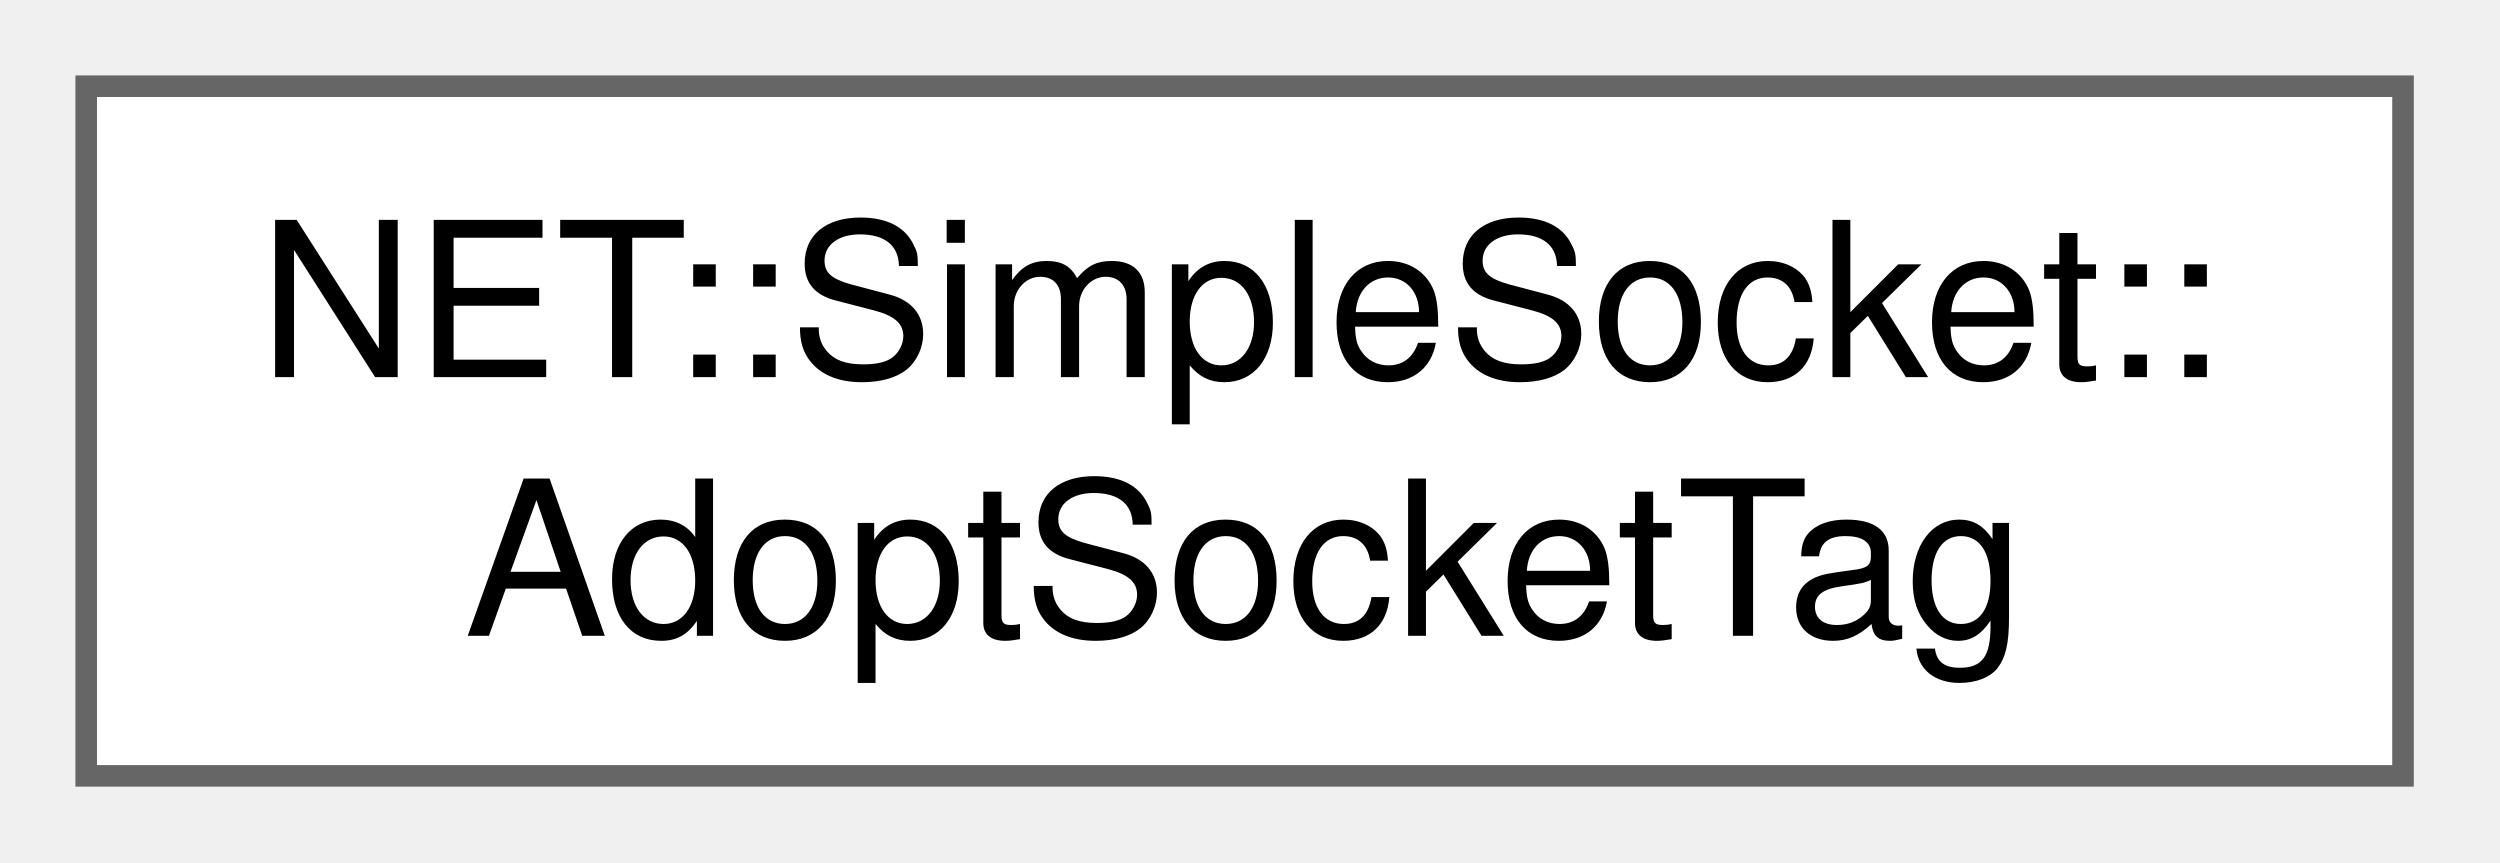
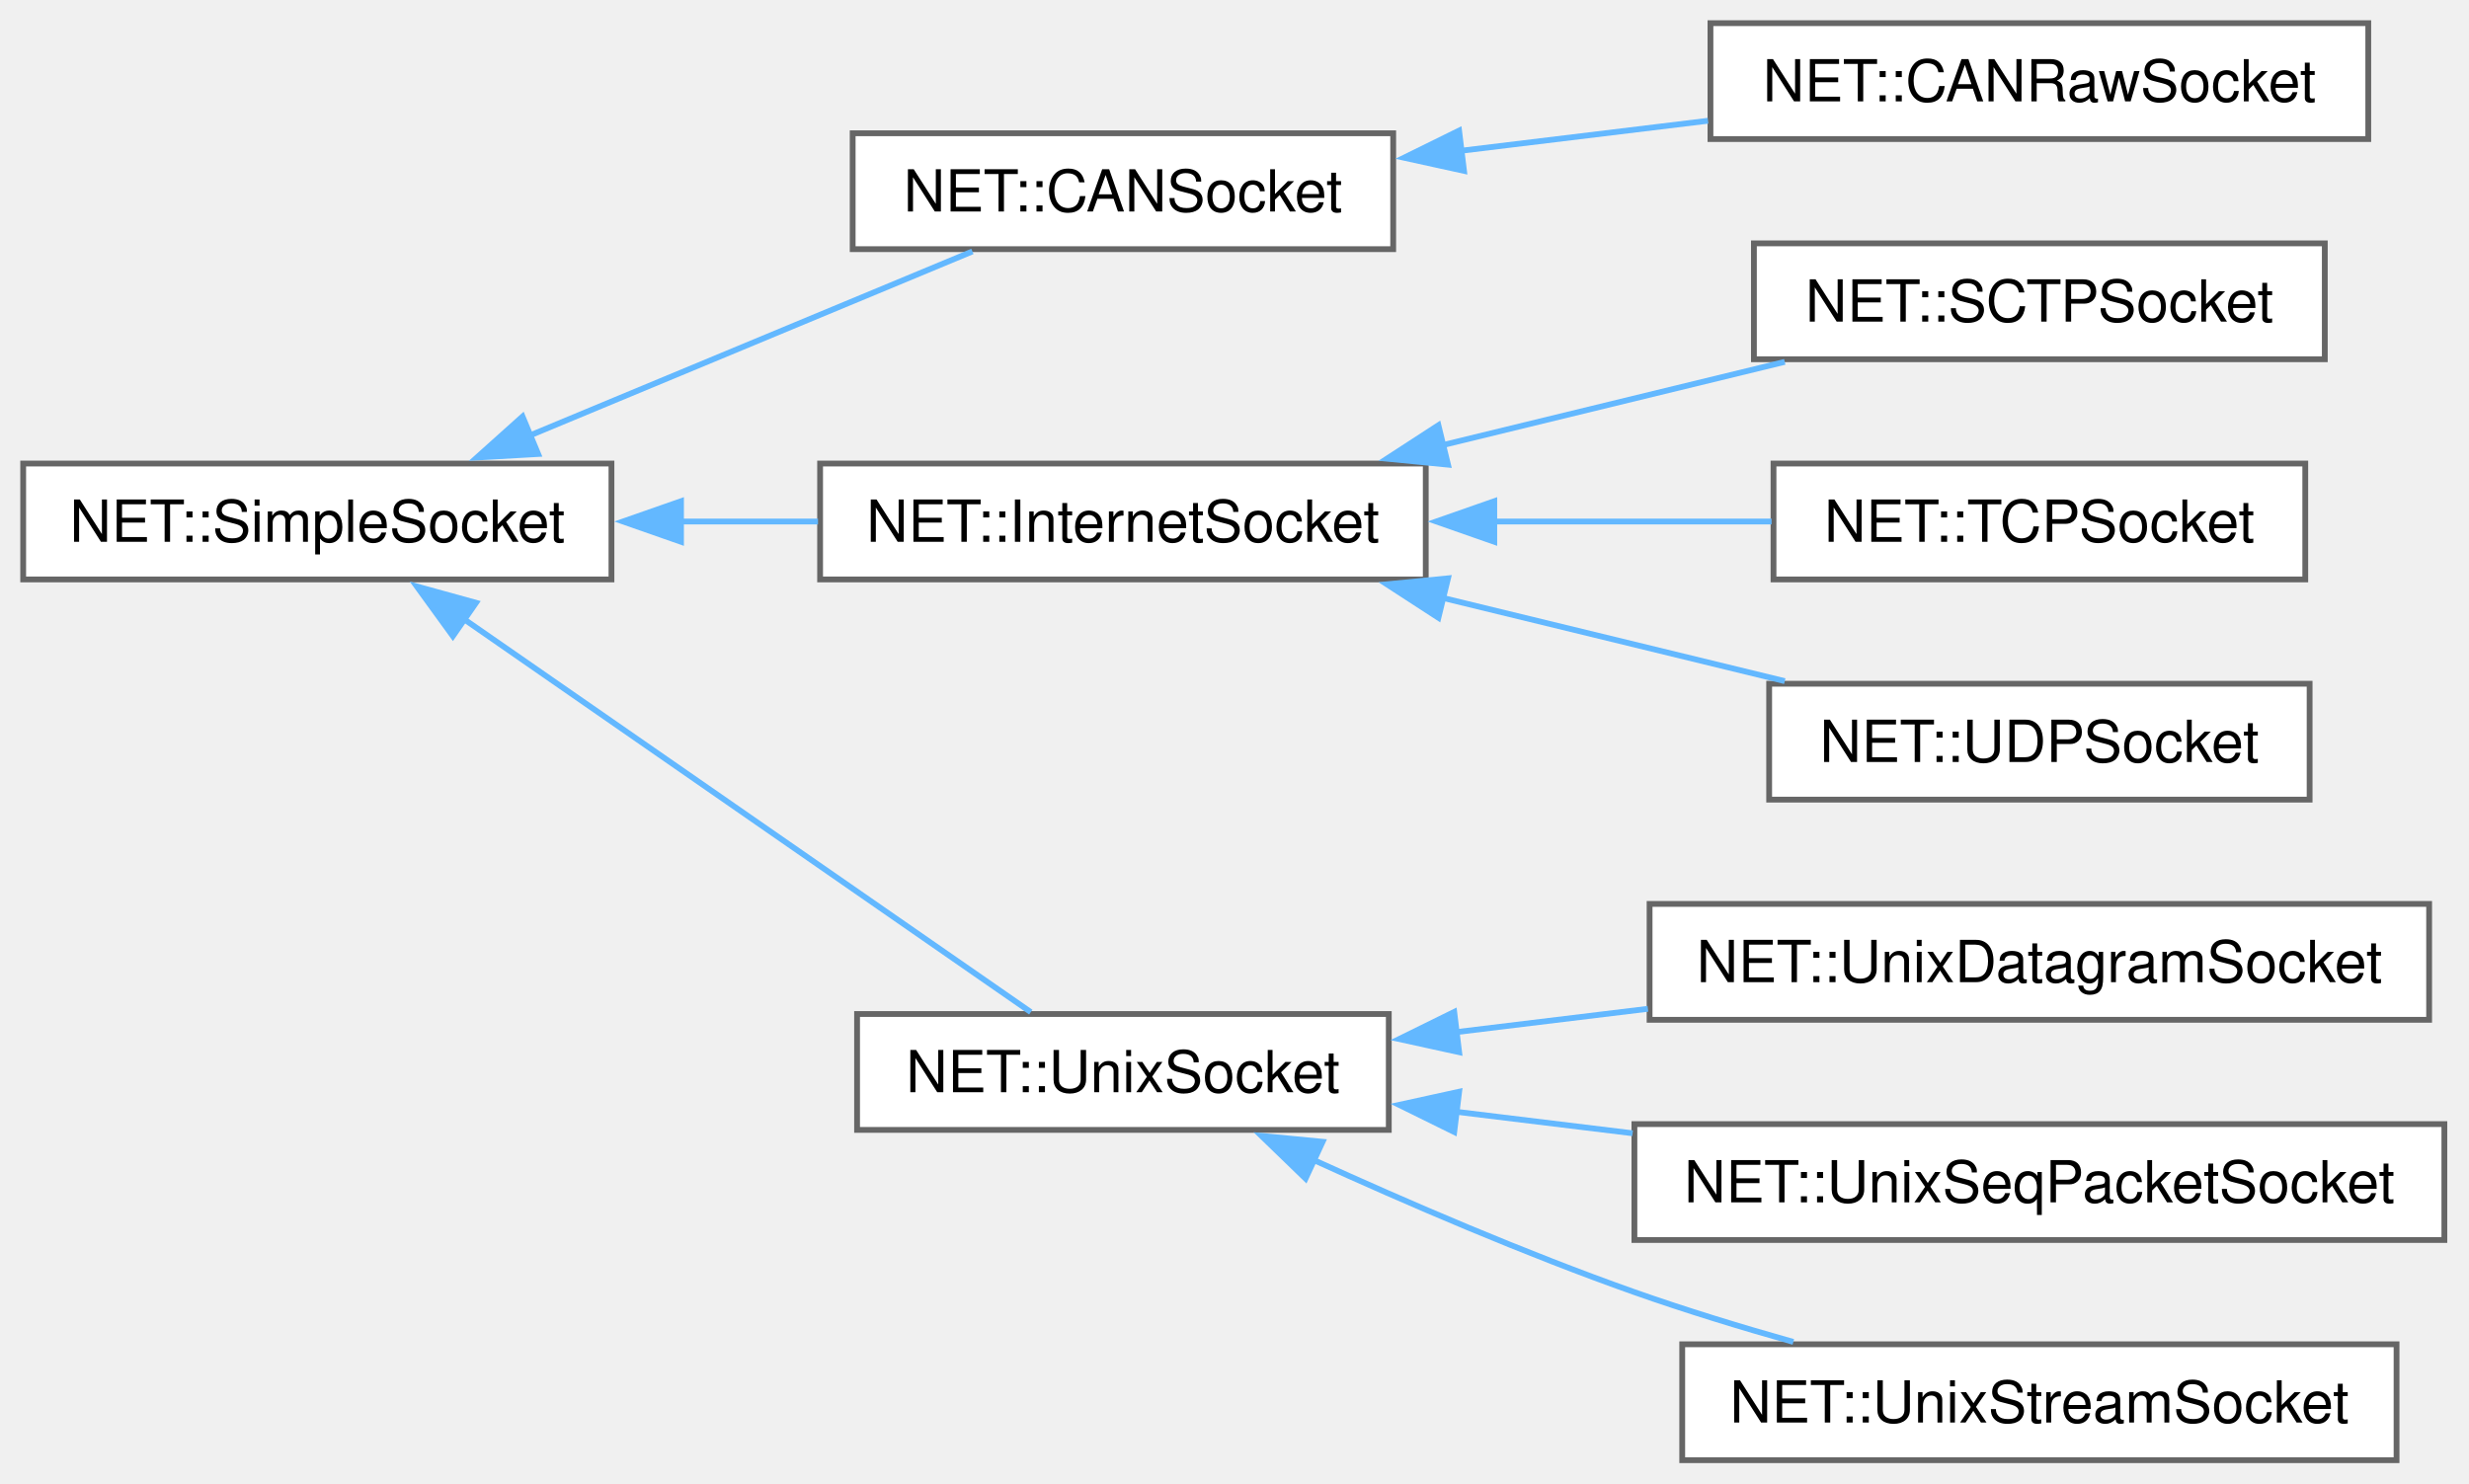
- <svg xmlns="http://www.w3.org/2000/svg" xmlns:xlink="http://www.w3.org/1999/xlink" width="116pt" height="40pt" viewBox="0.00 0.00 116.00 40.00">
-   <g id="graph0" class="graph" transform="scale(1 1) rotate(0) translate(4 36)">
+ <svg xmlns="http://www.w3.org/2000/svg" xmlns:xlink="http://www.w3.org/1999/xlink" width="426pt" height="256pt" viewBox="0.00 0.00 426.00 256.00">
+   <g id="graph0" class="graph" transform="scale(1 1) rotate(0) translate(4 252)">
    <g id="Node000000" class="node">
      <g id="a_Node000000">
-         <a xlink:href="structNET_1_1SimpleSocket_1_1AdoptSocketTag.html" target="_top" xlink:title="used to safely adopt internal socket descriptor">
-           <polygon fill="white" stroke="#666666" points="107.5,-32 0,-32 0,0 107.5,0 107.5,-32" />
-           <text xml:space="preserve" text-anchor="start" x="8" y="-18.5" font-family="Helvetica,sans-Serif" font-size="10.00">NET::SimpleSocket::</text>
-           <text xml:space="preserve" text-anchor="middle" x="53.75" y="-6.5" font-family="Helvetica,sans-Serif" font-size="10.00">AdoptSocketTag</text>
+         <a xlink:href="classNET_1_1SimpleSocket.html" target="_top" xlink:title="A socket representing a basic communication endpoint.">
+           <polygon fill="white" stroke="#666666" points="101.5,-172 0,-172 0,-152 101.5,-152 101.5,-172" />
+           <text xml:space="preserve" text-anchor="middle" x="50.75" y="-158.5" font-family="Helvetica,sans-Serif" font-size="10.00">NET::SimpleSocket</text>
+         </a>
+       </g>
+     </g>
+     <g id="Node000001" class="node">
+       <g id="a_Node000001">
+         <a xlink:href="classNET_1_1CANSocket.html" target="_top" xlink:title="CAN socket class.">
+           <polygon fill="white" stroke="#666666" points="236.38,-229 143.12,-229 143.12,-209 236.38,-209 236.38,-229" />
+           <text xml:space="preserve" text-anchor="middle" x="189.75" y="-215.5" font-family="Helvetica,sans-Serif" font-size="10.00">NET::CANSocket</text>
+         </a>
+       </g>
+     </g>
+     <g id="edge1_Node000000_Node000001" class="edge">
+       <g id="a_edge1_Node000000_Node000001">
+         <a xlink:title=" ">
+           <path fill="none" stroke="#63b8ff" d="M87.34,-176.81C111.34,-186.79 142.39,-199.71 163.78,-208.61" />
+           <polygon fill="#63b8ff" stroke="#63b8ff" points="88.85,-173.65 78.28,-173.04 86.16,-180.11 88.85,-173.65" />
+         </a>
+       </g>
+     </g>
+     <g id="Node000003" class="node">
+       <g id="a_Node000003">
+         <a xlink:href="classNET_1_1InternetSocket.html" target="_top" xlink:title="Internet socket class.">
+           <polygon fill="white" stroke="#666666" points="242,-172 137.5,-172 137.5,-152 242,-152 242,-172" />
+           <text xml:space="preserve" text-anchor="middle" x="189.75" y="-158.5" font-family="Helvetica,sans-Serif" font-size="10.00">NET::InternetSocket</text>
+         </a>
+       </g>
+     </g>
+     <g id="edge3_Node000000_Node000003" class="edge">
+       <g id="a_edge3_Node000000_Node000003">
+         <a xlink:title=" ">
+           <path fill="none" stroke="#63b8ff" d="M113.45,-162C121.37,-162 129.41,-162 137.14,-162" />
+           <polygon fill="#63b8ff" stroke="#63b8ff" points="113.5,-158.5 103.5,-162 113.5,-165.5 113.5,-158.5" />
+         </a>
+       </g>
+     </g>
+     <g id="Node000007" class="node">
+       <g id="a_Node000007">
+         <a xlink:href="classNET_1_1UnixSocket.html" target="_top" xlink:title="Unix domain socket class.">
+           <polygon fill="white" stroke="#666666" points="235.62,-77 143.88,-77 143.88,-57 235.62,-57 235.62,-77" />
+           <text xml:space="preserve" text-anchor="middle" x="189.75" y="-63.5" font-family="Helvetica,sans-Serif" font-size="10.00">NET::UnixSocket</text>
+         </a>
+       </g>
+     </g>
+     <g id="edge7_Node000000_Node000007" class="edge">
+       <g id="a_edge7_Node000000_Node000007">
+         <a xlink:title=" ">
+           <path fill="none" stroke="#63b8ff" d="M75.88,-145.27C104.2,-125.63 150.28,-93.67 173.85,-77.33" />
+           <polygon fill="#63b8ff" stroke="#63b8ff" points="74.14,-142.22 67.92,-150.79 78.13,-147.97 74.14,-142.22" />
+         </a>
+       </g>
+     </g>
+     <g id="Node000002" class="node">
+       <g id="a_Node000002">
+         <a xlink:href="classNET_1_1CANRawSocket.html" target="_top" xlink:title="Raw CAN socket class.">
+           <polygon fill="white" stroke="#666666" points="404.62,-248 291.12,-248 291.12,-228 404.62,-228 404.62,-248" />
+           <text xml:space="preserve" text-anchor="middle" x="347.88" y="-234.5" font-family="Helvetica,sans-Serif" font-size="10.00">NET::CANRawSocket</text>
+         </a>
+       </g>
+     </g>
+     <g id="edge2_Node000001_Node000002" class="edge">
+       <g id="a_edge2_Node000001_Node000002">
+         <a xlink:title=" ">
+           <path fill="none" stroke="#63b8ff" d="M248.15,-225.99C262.04,-227.68 276.87,-229.48 290.7,-231.16" />
+           <polygon fill="#63b8ff" stroke="#63b8ff" points="248.6,-222.51 238.25,-224.78 247.75,-229.46 248.6,-222.51" />
+         </a>
+       </g>
+     </g>
+     <g id="Node000004" class="node">
+       <g id="a_Node000004">
+         <a xlink:href="classNET_1_1SCTPSocket.html" target="_top" xlink:title="SCTP socket class.">
+           <polygon fill="white" stroke="#666666" points="397.12,-210 298.62,-210 298.62,-190 397.12,-190 397.12,-210" />
+           <text xml:space="preserve" text-anchor="middle" x="347.88" y="-196.5" font-family="Helvetica,sans-Serif" font-size="10.00">NET::SCTPSocket</text>
+         </a>
+       </g>
+     </g>
+     <g id="edge4_Node000003_Node000004" class="edge">
+       <g id="a_edge4_Node000003_Node000004">
+         <a xlink:title=" ">
+           <path fill="none" stroke="#63b8ff" d="M244.91,-175.18C264.22,-179.88 285.7,-185.11 303.94,-189.55" />
+           <polygon fill="#63b8ff" stroke="#63b8ff" points="245.84,-171.81 235.3,-172.84 244.18,-178.61 245.84,-171.81" />
+         </a>
+       </g>
+     </g>
+     <g id="Node000005" class="node">
+       <g id="a_Node000005">
+         <a xlink:href="classNET_1_1TCPSocket.html" target="_top" xlink:title="TCP socket class.">
+           <polygon fill="white" stroke="#666666" points="393.75,-172 302,-172 302,-152 393.75,-152 393.75,-172" />
+           <text xml:space="preserve" text-anchor="middle" x="347.88" y="-158.5" font-family="Helvetica,sans-Serif" font-size="10.00">NET::TCPSocket</text>
+         </a>
+       </g>
+     </g>
+     <g id="edge5_Node000003_Node000005" class="edge">
+       <g id="a_edge5_Node000003_Node000005">
+         <a xlink:title=" ">
+           <path fill="none" stroke="#63b8ff" d="M253.78,-162C269.81,-162 286.73,-162 301.67,-162" />
+           <polygon fill="#63b8ff" stroke="#63b8ff" points="253.82,-158.5 243.82,-162 253.82,-165.5 253.82,-158.5" />
+         </a>
+       </g>
+     </g>
+     <g id="Node000006" class="node">
+       <g id="a_Node000006">
+         <a xlink:href="classNET_1_1UDPSocket.html" target="_top" xlink:title="UDP socket class.">
+           <polygon fill="white" stroke="#666666" points="394.5,-134 301.25,-134 301.25,-114 394.5,-114 394.5,-134" />
+           <text xml:space="preserve" text-anchor="middle" x="347.88" y="-120.5" font-family="Helvetica,sans-Serif" font-size="10.00">NET::UDPSocket</text>
+         </a>
+       </g>
+     </g>
+     <g id="edge6_Node000003_Node000006" class="edge">
+       <g id="a_edge6_Node000003_Node000006">
+         <a xlink:title=" ">
+           <path fill="none" stroke="#63b8ff" d="M244.91,-148.82C264.22,-144.12 285.7,-138.89 303.94,-134.45" />
+           <polygon fill="#63b8ff" stroke="#63b8ff" points="244.18,-145.39 235.3,-151.16 245.84,-152.19 244.18,-145.39" />
+         </a>
+       </g>
+     </g>
+     <g id="Node000008" class="node">
+       <g id="a_Node000008">
+         <a xlink:href="classNET_1_1UnixDatagramSocket.html" target="_top" xlink:title="Unix datagram socket class.">
+           <polygon fill="white" stroke="#666666" points="415.12,-96 280.62,-96 280.62,-76 415.12,-76 415.12,-96" />
+           <text xml:space="preserve" text-anchor="middle" x="347.88" y="-82.5" font-family="Helvetica,sans-Serif" font-size="10.00">NET::UnixDatagramSocket</text>
+         </a>
+       </g>
+     </g>
+     <g id="edge8_Node000007_Node000008" class="edge">
+       <g id="a_edge8_Node000007_Node000008">
+         <a xlink:title=" ">
+           <path fill="none" stroke="#63b8ff" d="M247.28,-73.88C258,-75.18 269.32,-76.56 280.33,-77.9" />
+           <polygon fill="#63b8ff" stroke="#63b8ff" points="247.76,-70.41 237.41,-72.68 246.91,-77.36 247.76,-70.41" />
+         </a>
+       </g>
+     </g>
+     <g id="Node000009" class="node">
+       <g id="a_Node000009">
+         <a xlink:href="classNET_1_1UnixSeqPacketSocket.html" target="_top" xlink:title="Unix domain sequential packet (SOCK_SEQPACKET) socket class.">
+           <polygon fill="white" stroke="#666666" points="417.75,-58 278,-58 278,-38 417.75,-38 417.75,-58" />
+           <text xml:space="preserve" text-anchor="middle" x="347.88" y="-44.5" font-family="Helvetica,sans-Serif" font-size="10.00">NET::UnixSeqPacketSocket</text>
+         </a>
+       </g>
+     </g>
+     <g id="edge9_Node000007_Node000009" class="edge">
+       <g id="a_edge9_Node000007_Node000009">
+         <a xlink:title=" ">
+           <path fill="none" stroke="#63b8ff" d="M247.24,-60.13C257.13,-58.92 267.51,-57.66 277.69,-56.42" />
+           <polygon fill="#63b8ff" stroke="#63b8ff" points="246.91,-56.64 237.41,-61.32 247.76,-63.59 246.91,-56.64" />
+         </a>
+       </g>
+     </g>
+     <g id="Node000010" class="node">
+       <g id="a_Node000010">
+         <a xlink:href="classNET_1_1UnixStreamSocket.html" target="_top" xlink:title="Unix domain stream socket class.">
+           <polygon fill="white" stroke="#666666" points="409.5,-20 286.25,-20 286.25,0 409.5,0 409.5,-20" />
+           <text xml:space="preserve" text-anchor="middle" x="347.88" y="-6.5" font-family="Helvetica,sans-Serif" font-size="10.00">NET::UnixStreamSocket</text>
+         </a>
+       </g>
+     </g>
+     <g id="edge10_Node000007_Node000010" class="edge">
+       <g id="a_edge10_Node000007_Node000010">
+         <a xlink:title=" ">
+           <path fill="none" stroke="#63b8ff" d="M222.39,-51.93C238.77,-44.46 259.22,-35.64 278,-29 286.77,-25.9 296.31,-22.98 305.42,-20.41" />
+           <polygon fill="#63b8ff" stroke="#63b8ff" points="221.26,-48.6 213.65,-55.97 224.2,-54.95 221.26,-48.6" />
        </a>
      </g>
    </g>
  </g>
</svg>
